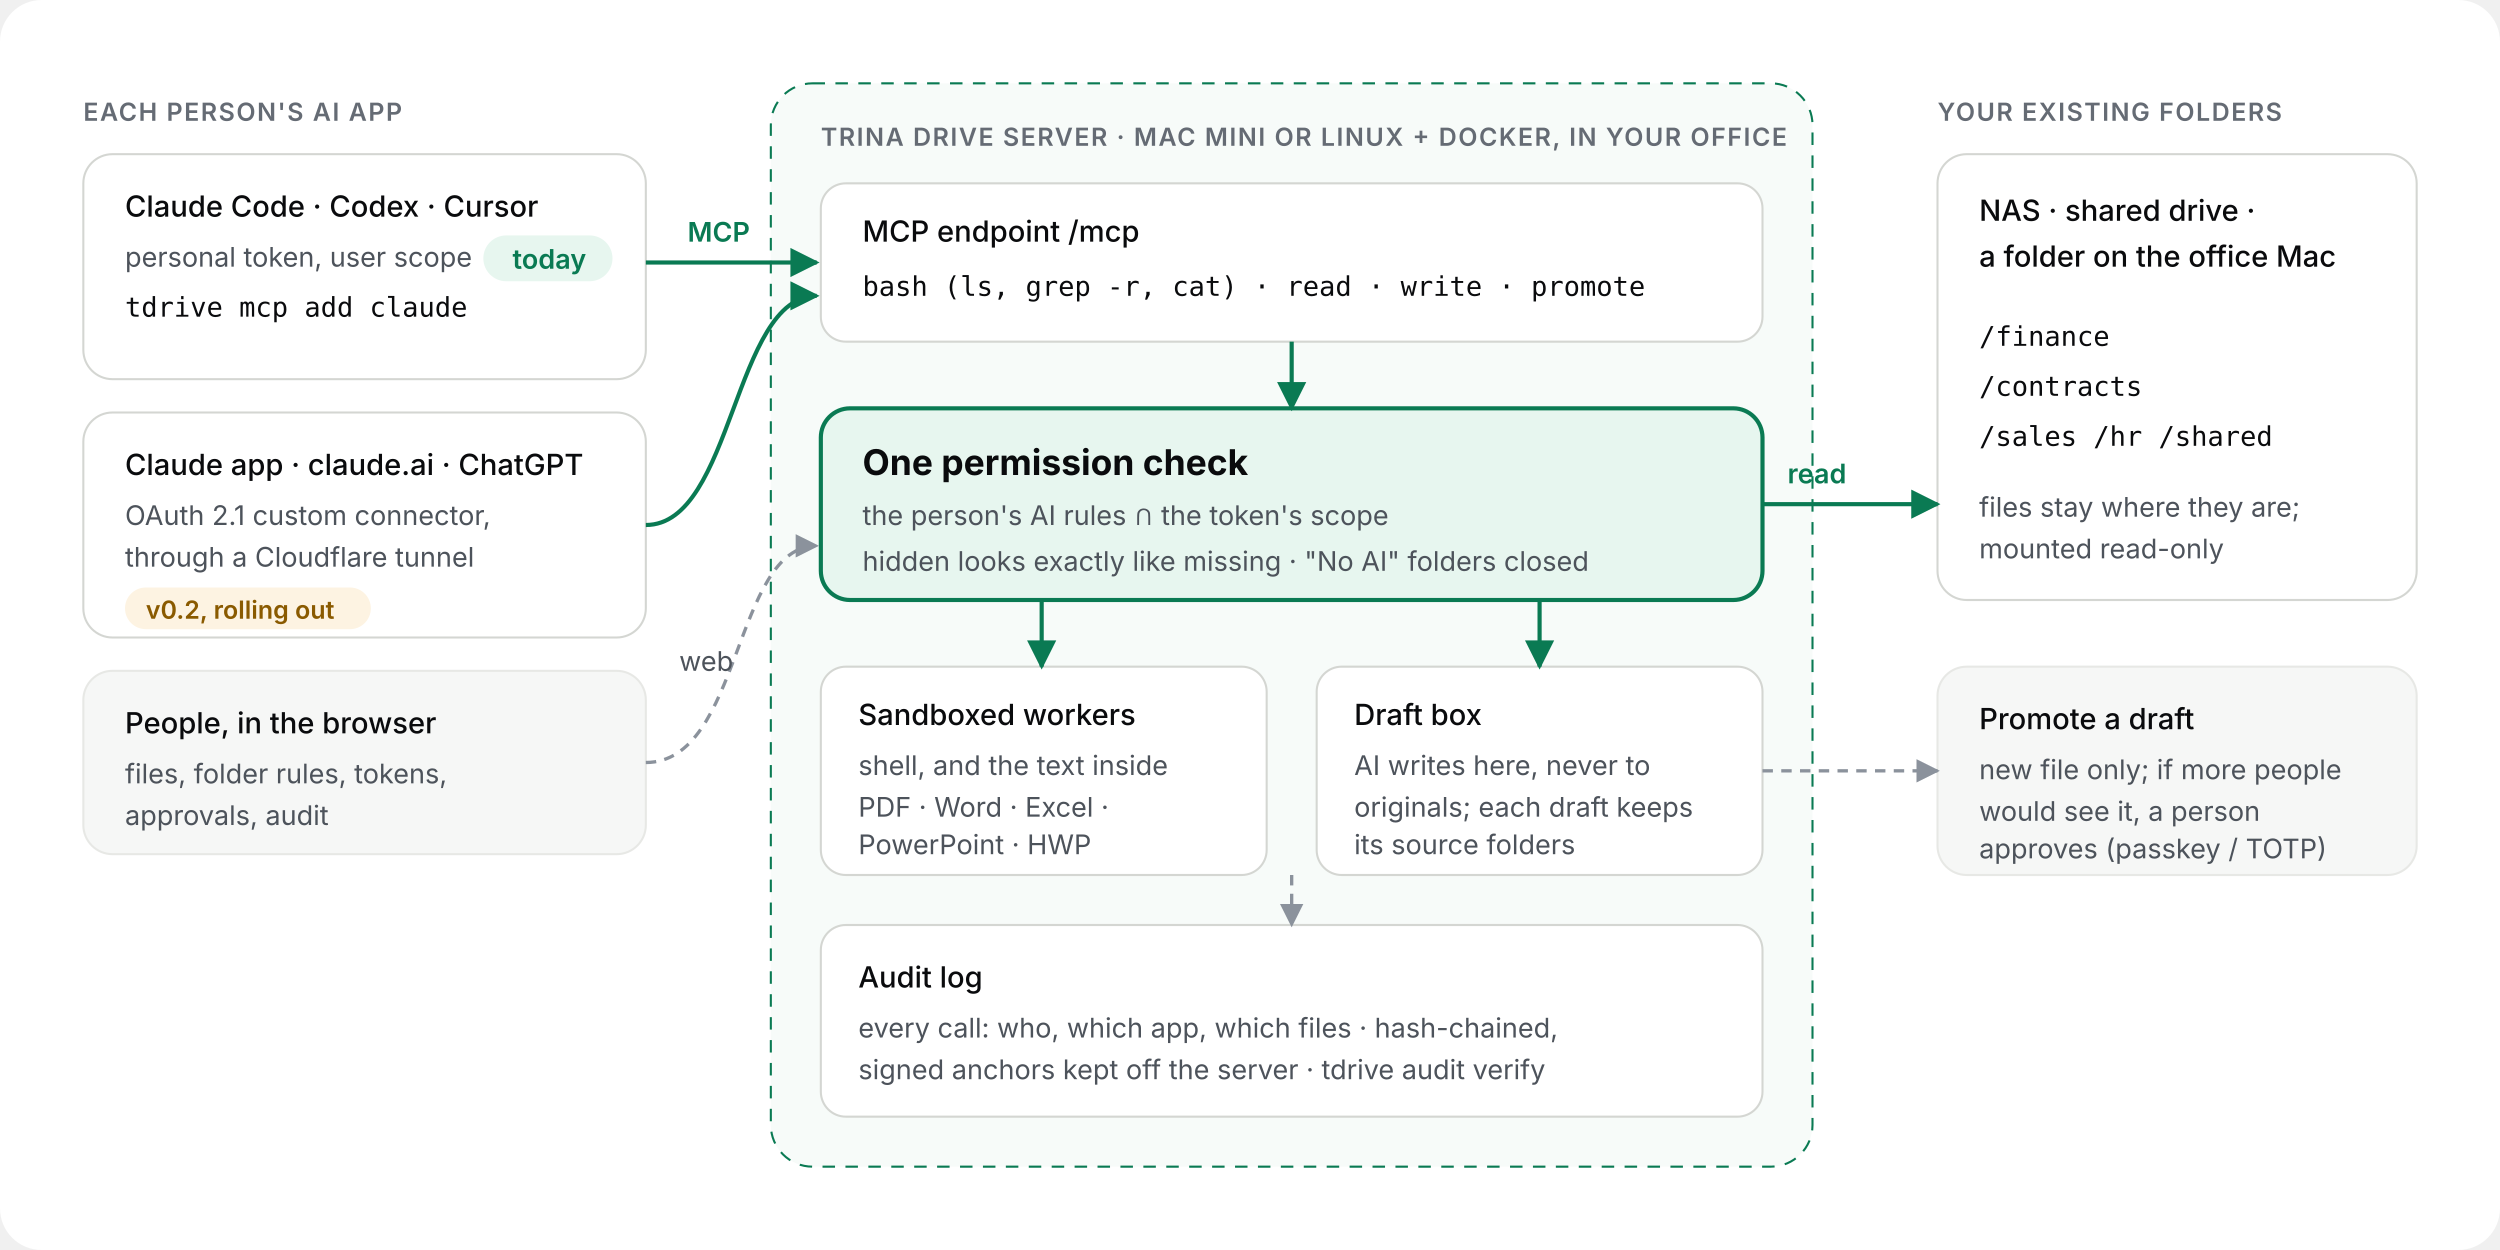
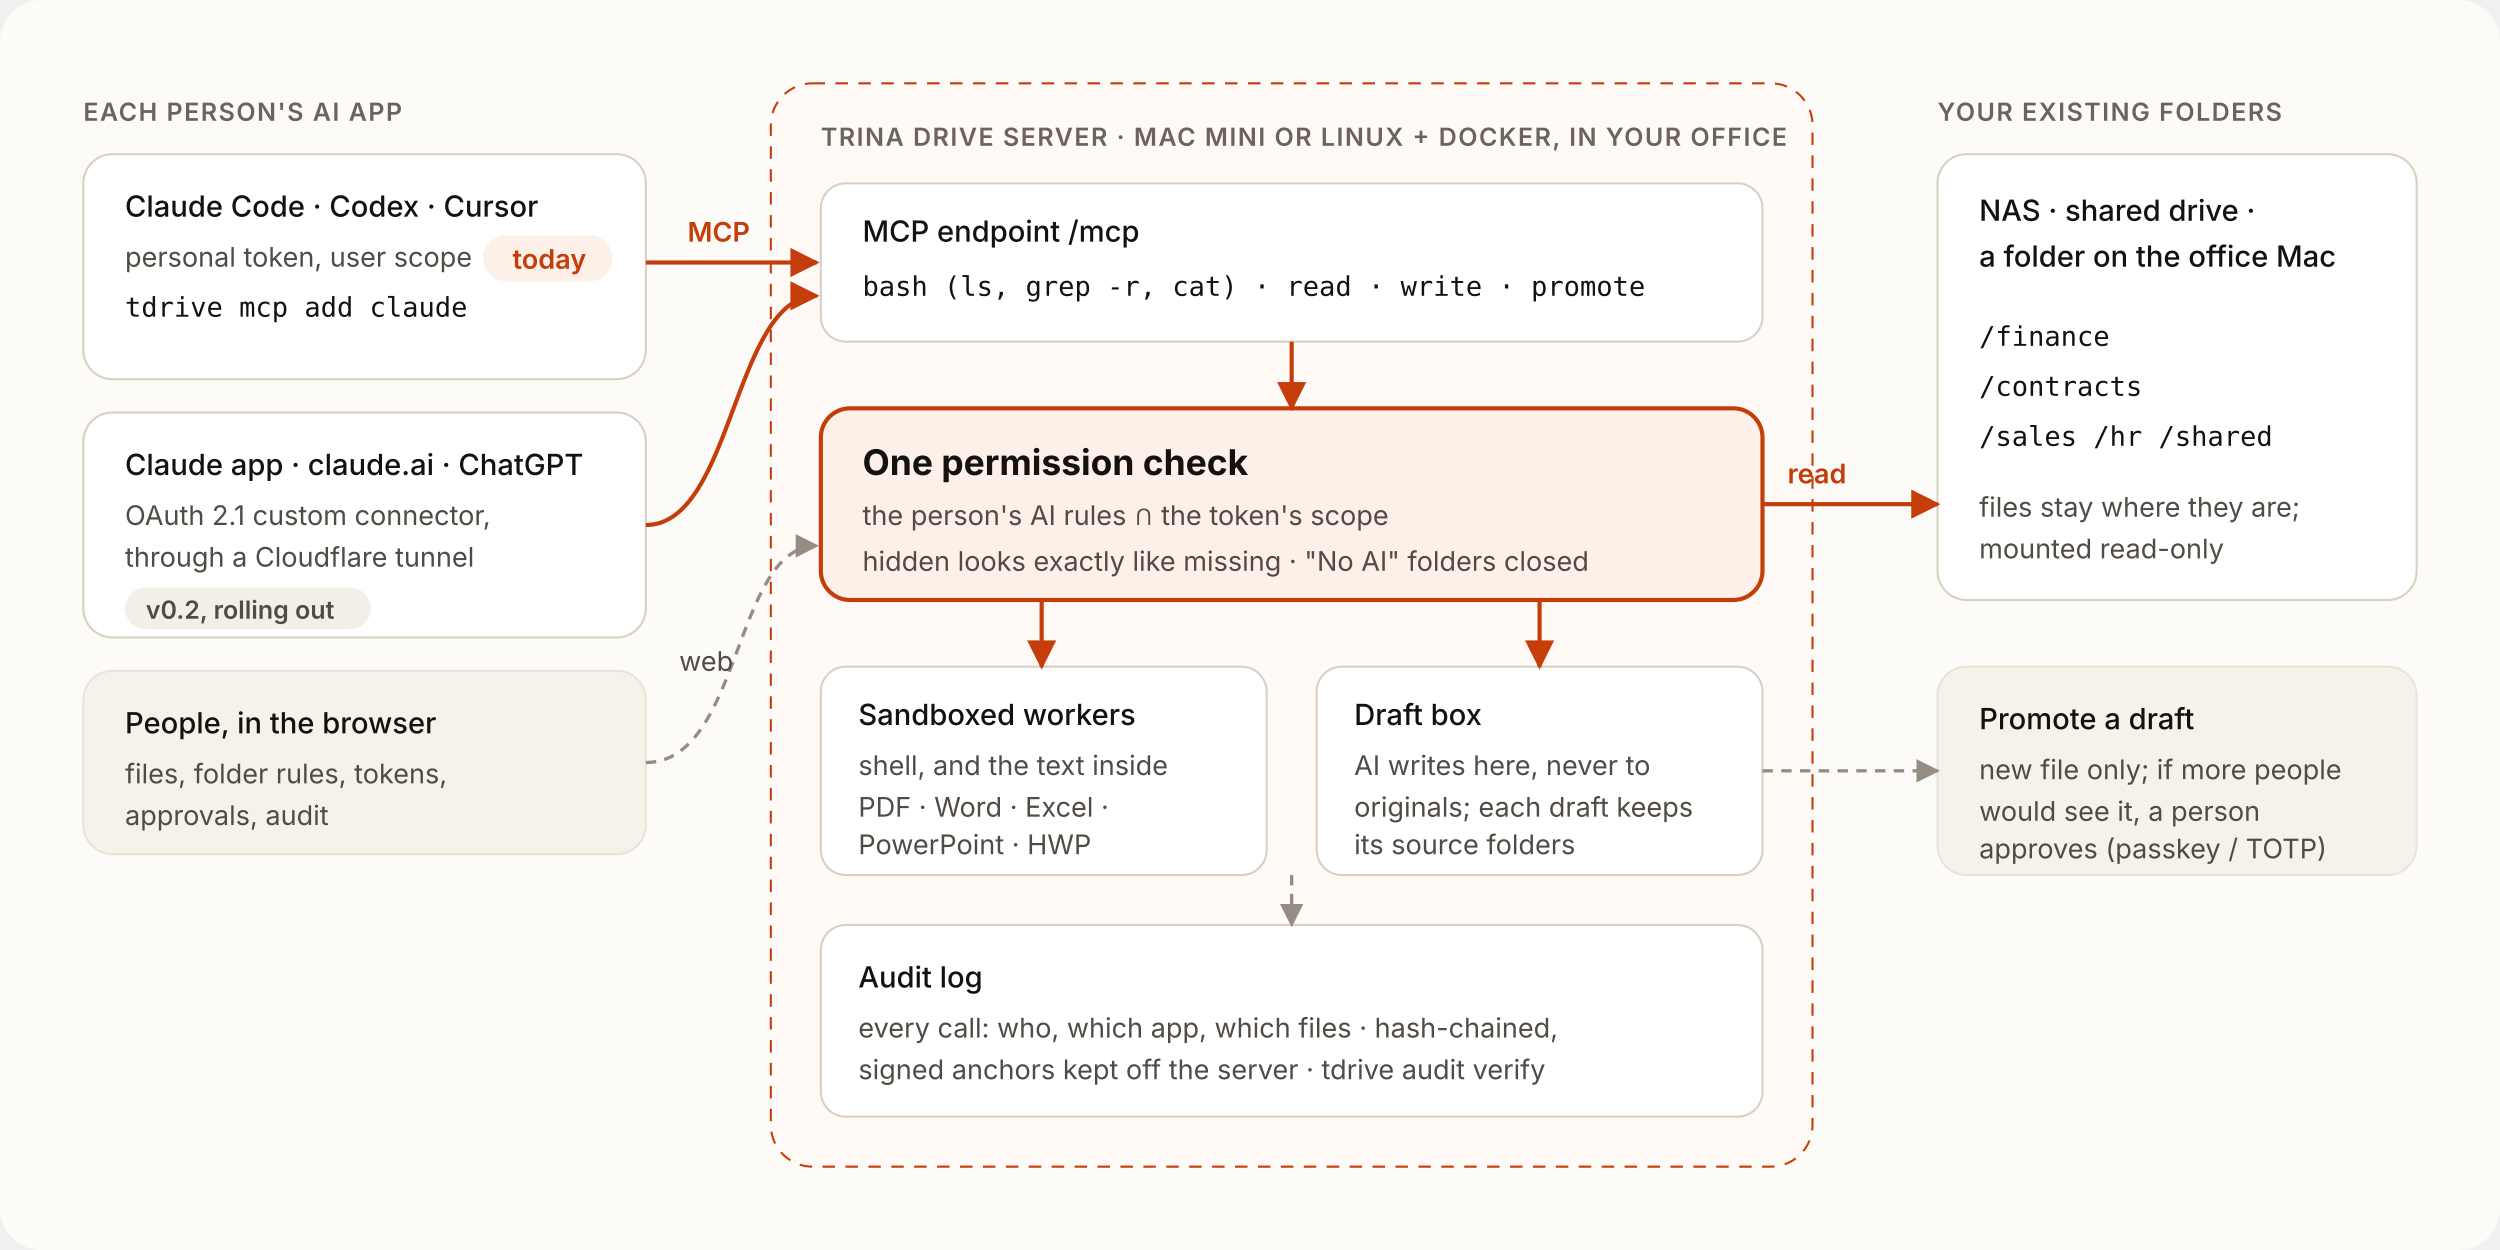
<svg xmlns="http://www.w3.org/2000/svg" width="1200" height="600" viewBox="0 0 1200 600" role="img" aria-labelledby="t d">
  <style>
-     .bg { fill: #ffffff } .card { fill: #ffffff; stroke: #d4d6d2 } .soft { fill: #f6f7f6; stroke: #e7e8e5 }
-     .srv { fill: #f7fbf9; stroke: #0a7a53; stroke-dasharray: 6 5 } .gate { fill: #e7f6ef; stroke: #0a7a53 }
-     .h { font: 650 17px Geist, Inter, -apple-system, "Segoe UI", Helvetica, Arial, sans-serif; fill: #0a0b0d }
-     .t { font: 500 14px Geist, Inter, -apple-system, "Segoe UI", Helvetica, Arial, sans-serif; fill: #0a0b0d }
-     .m { font: 400 13px Geist, Inter, -apple-system, "Segoe UI", Helvetica, Arial, sans-serif; fill: #4d535b }
-     .k { font: 600 12px Geist, Inter, -apple-system, "Segoe UI", Helvetica, Arial, sans-serif; letter-spacing: .06em; fill: #656b74 }
-     .a { font: 600 13px Geist, Inter, -apple-system, "Segoe UI", Helvetica, Arial, sans-serif; fill: #0a7a53 }
-     .code { font: 500 13px "Geist Mono", ui-monospace, Menlo, Consolas, monospace; fill: #0a0b0d }
-     .ln { stroke: #0a7a53; stroke-width: 2; fill: none } .ln2 { stroke: #8b929c; stroke-width: 1.6; fill: none; stroke-dasharray: 5 4 }
-     .ah { fill: #0a7a53 } .ah2 { fill: #8b929c } .pill { fill: #e7f6ef } .pill2 { fill: #fdf3e2 } .p2 { fill: #8a5a00 }
+     .bg { fill: #fcfbf8 } .card { fill: #ffffff; stroke: #d8d0c3 } .soft { fill: #f6f2ea; stroke: #e9e3d8 }
+     .srv { fill: #fffaf6; stroke: #c43d0a; stroke-dasharray: 6 5 } .gate { fill: #fdf0e8; stroke: #c43d0a }
+     .h { font: 650 17px Geist, Inter, -apple-system, "Segoe UI", Helvetica, Arial, sans-serif; fill: #14110f }
+     .t { font: 500 14px Geist, Inter, -apple-system, "Segoe UI", Helvetica, Arial, sans-serif; fill: #14110f }
+     .m { font: 400 13px Geist, Inter, -apple-system, "Segoe UI", Helvetica, Arial, sans-serif; fill: #514b45 }
+     .k { font: 600 12px Geist, Inter, -apple-system, "Segoe UI", Helvetica, Arial, sans-serif; letter-spacing: .06em; fill: #6b645d }
+     .a { font: 600 13px Geist, Inter, -apple-system, "Segoe UI", Helvetica, Arial, sans-serif; fill: #c43d0a }
+     .code { font: 500 13px "Geist Mono", ui-monospace, Menlo, Consolas, monospace; fill: #14110f }
+     .ln { stroke: #c43d0a; stroke-width: 2; fill: none } .ln2 { stroke: #958c82; stroke-width: 1.6; fill: none; stroke-dasharray: 5 4 }
+     .ah { fill: #c43d0a } .ah2 { fill: #958c82 } .pill { fill: #fdf0e8 } .pill2 { fill: #f3efe7 } .p2 { fill: #514b45 }
    @media (prefers-color-scheme: dark) {
-       .bg { fill: #0d1117 } .card { fill: #11161d; stroke: #30363d } .soft { fill: #161b22; stroke: #30363d }
-       .srv { fill: #0f1a16; stroke: #3ddc97 } .gate { fill: #0f2a20; stroke: #3ddc97 }
-       .h, .t, .code { fill: #f2f3f5 } .m { fill: #a7adb6 } .k { fill: #8a919b } .a { fill: #3ddc97 }
-       .ln { stroke: #3ddc97 } .ah { fill: #3ddc97 } .pill { fill: #0f2a20 } .pill2 { fill: #2a2110 } .p2 { fill: #f5c26b }
+       .bg { fill: #0e0c0b } .card { fill: #151210; stroke: #2c2723 } .soft { fill: #1a1714; stroke: #2c2723 }
+       .srv { fill: #17110d; stroke: #ff6a33 } .gate { fill: #2a160c; stroke: #ff6a33 }
+       .h, .t, .code { fill: #f6f2ea } .m { fill: #b3aaa0 } .k { fill: #958c82 } .a { fill: #ff6a33 }
+       .ln { stroke: #ff6a33 } .ah { fill: #ff6a33 } .pill { fill: #2a160c } .pill2 { fill: #1d1916 } .p2 { fill: #b3aaa0 }
    }
  </style>
  <defs>
    <marker id="ar" viewBox="0 0 10 10" refX="9" refY="5" markerWidth="7" markerHeight="7" orient="auto-start-reverse">
      <path class="ah" d="M0 0L10 5L0 10z" />
    </marker>
    <marker id="ar2" viewBox="0 0 10 10" refX="9" refY="5" markerWidth="7" markerHeight="7" orient="auto-start-reverse">
      <path class="ah2" d="M0 0L10 5L0 10z" />
    </marker>
  </defs>
  <rect class="bg" width="1200" height="600" rx="20" />
  <text class="k" x="40" y="58">EACH PERSON'S AI APP</text>
  <rect class="card" x="40" y="74" width="270" height="108" rx="14" />
  <text class="t" x="60" y="104">Claude Code · Codex · Cursor</text>
  <text class="m" x="60" y="128">personal token, user scope</text>
  <text class="code" x="60" y="152">tdrive mcp add claude</text>
  <rect class="pill" x="232" y="113" width="62" height="22" rx="11" />
  <text class="a" x="246" y="129">today</text>
  <rect class="card" x="40" y="198" width="270" height="108" rx="14" />
  <text class="t" x="60" y="228">Claude app · claude.ai · ChatGPT</text>
  <text class="m" x="60" y="252">OAuth 2.1 custom connector,</text>
  <text class="m" x="60" y="272">through a Cloudflare tunnel</text>
  <rect class="pill2" x="60" y="282" width="118" height="20" rx="10" />
  <text class="p2" x="70" y="297" style="font:600 12px Geist, Inter, -apple-system, Helvetica, Arial, sans-serif">v0.2, rolling out</text>
  <rect class="soft" x="40" y="322" width="270" height="88" rx="14" />
  <text class="t" x="60" y="352">People, in the browser</text>
  <text class="m" x="60" y="376">files, folder rules, tokens,</text>
  <text class="m" x="60" y="396">approvals, audit</text>
  <rect class="srv" x="370" y="40" width="500" height="520" rx="20" />
  <text class="k" x="394" y="70">TRINA DRIVE SERVER · MAC MINI OR LINUX + DOCKER, IN YOUR OFFICE</text>
  <rect class="card" x="394" y="88" width="452" height="76" rx="12" />
  <text class="t" x="414" y="116">MCP endpoint  /mcp</text>
  <text class="code" x="414" y="142">bash (ls, grep -r, cat) · read · write · promote</text>
  <rect class="gate" x="394" y="196" width="452" height="92" rx="14" stroke-width="2" />
  <text class="h" x="414" y="228">One permission check</text>
  <text class="m" x="414" y="252">the person's AI rules ∩ the token's scope</text>
  <text class="m" x="414" y="274">hidden looks exactly like missing · "No AI" folders closed</text>
  <rect class="card" x="394" y="320" width="214" height="100" rx="12" />
  <text class="t" x="412" y="348">Sandboxed workers</text>
  <text class="m" x="412" y="372">shell, and the text inside</text>
  <text class="m" x="412" y="392">PDF · Word · Excel ·</text>
  <text class="m" x="412" y="410">PowerPoint · HWP</text>
  <rect class="card" x="632" y="320" width="214" height="100" rx="12" />
  <text class="t" x="650" y="348">Draft box</text>
  <text class="m" x="650" y="372">AI writes here, never to</text>
  <text class="m" x="650" y="392">originals; each draft keeps</text>
  <text class="m" x="650" y="410">its source folders</text>
  <rect class="card" x="394" y="444" width="452" height="92" rx="12" />
  <text class="t" x="412" y="474">Audit log</text>
  <text class="m" x="412" y="498">every call: who, which app, which files · hash-chained,</text>
  <text class="m" x="412" y="518">signed anchors kept off the server · tdrive audit verify</text>
  <text class="k" x="930" y="58">YOUR EXISTING FOLDERS</text>
  <rect class="card" x="930" y="74" width="230" height="214" rx="14" />
  <text class="t" x="950" y="106">NAS · shared drive ·</text>
  <text class="t" x="950" y="128">a folder on the office Mac</text>
  <text class="code" x="950" y="166">/finance</text>
  <text class="code" x="950" y="190">/contracts</text>
  <text class="code" x="950" y="214">/sales  /hr  /shared</text>
  <text class="m" x="950" y="248">files stay where they are;</text>
  <text class="m" x="950" y="268">mounted read-only</text>
  <rect class="soft" x="930" y="320" width="230" height="100" rx="14" />
  <text class="t" x="950" y="350">Promote a draft</text>
  <text class="m" x="950" y="374">new file only; if more people</text>
  <text class="m" x="950" y="394">would see it, a person</text>
  <text class="m" x="950" y="412">approves (passkey / TOTP)</text>
  <path class="ln" d="M310 126 H392" marker-end="url(#ar)" />
  <path class="ln" d="M310 252 C 352 252, 352 142, 392 142" marker-end="url(#ar)" />
  <path class="ln2" d="M310 366 C 356 366, 352 262, 392 262" marker-end="url(#ar2)" />
  <text class="m" x="326" y="322">web</text>
  <text class="a" x="330" y="116">MCP</text>
  <path class="ln" d="M620 164 V196" marker-end="url(#ar)" />
  <path class="ln" d="M846 242 H930" marker-end="url(#ar)" />
  <text class="a" x="858" y="232">read</text>
  <path class="ln" d="M500 288 V320" marker-end="url(#ar)" />
  <path class="ln" d="M739 288 V320" marker-end="url(#ar)" />
  <path class="ln2" d="M846 370 H930" marker-end="url(#ar2)" />
  <path class="ln2" d="M620 420 V444" marker-end="url(#ar2)" />
</svg>
